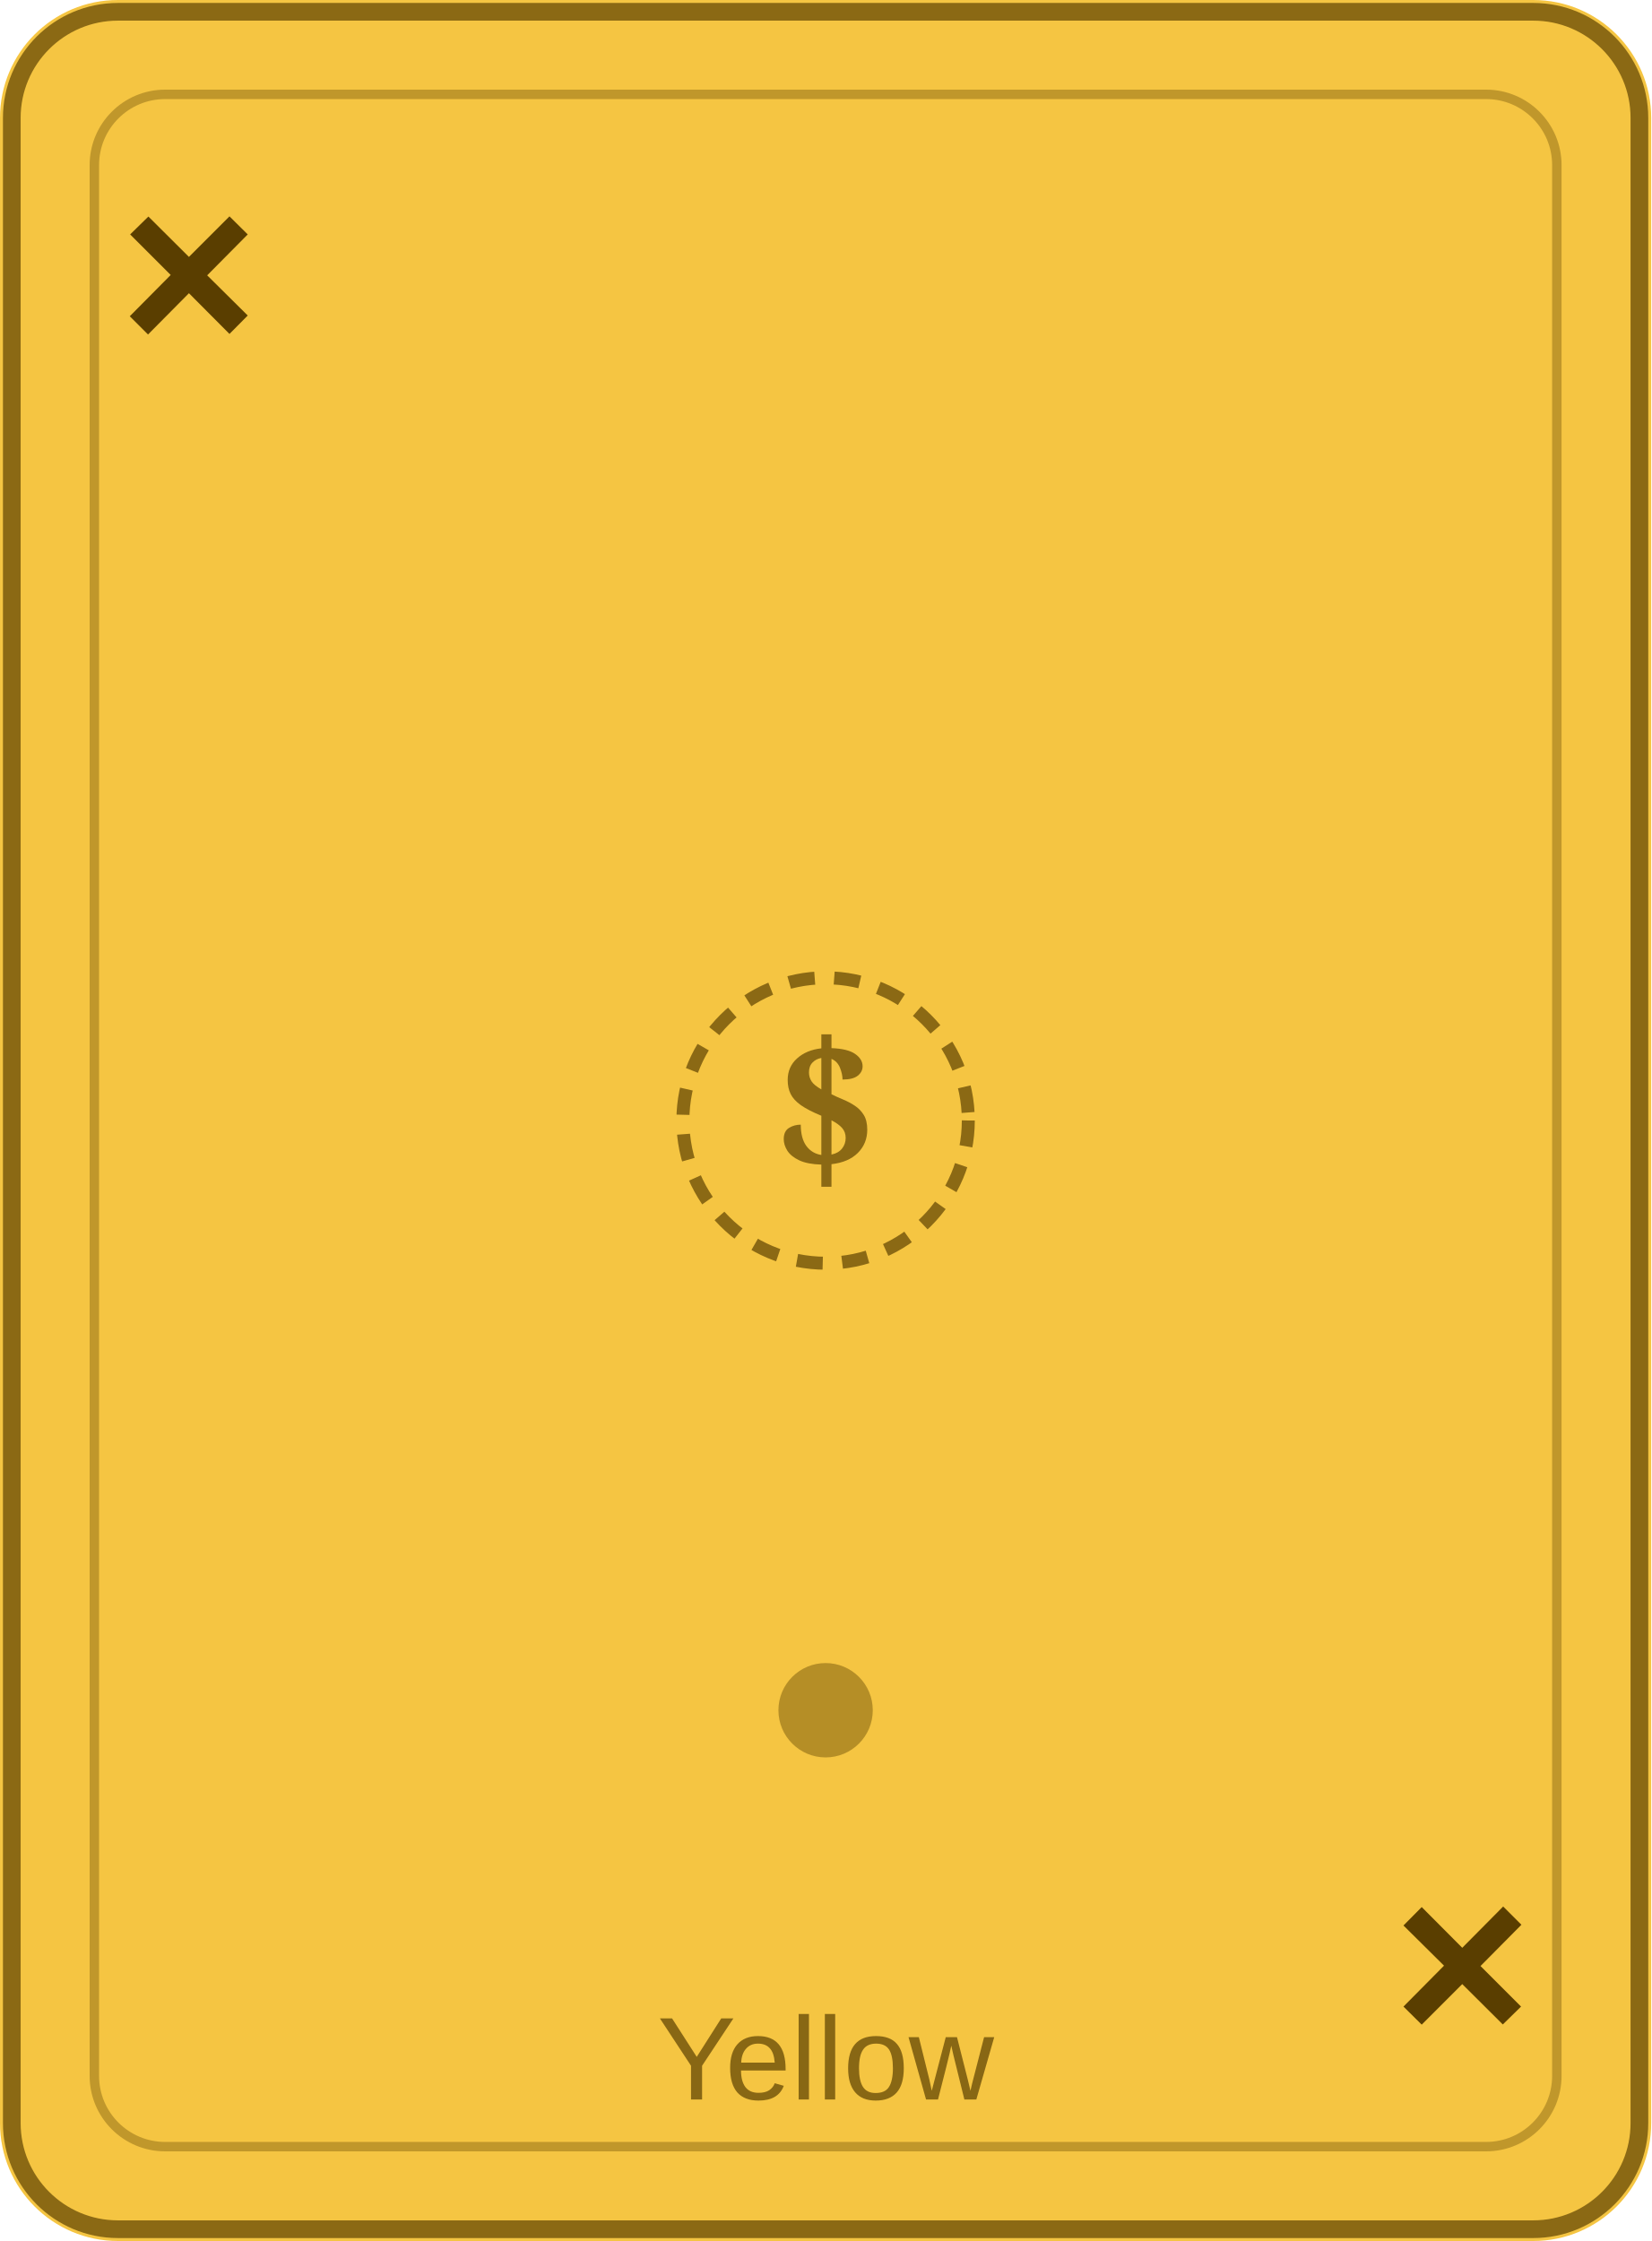
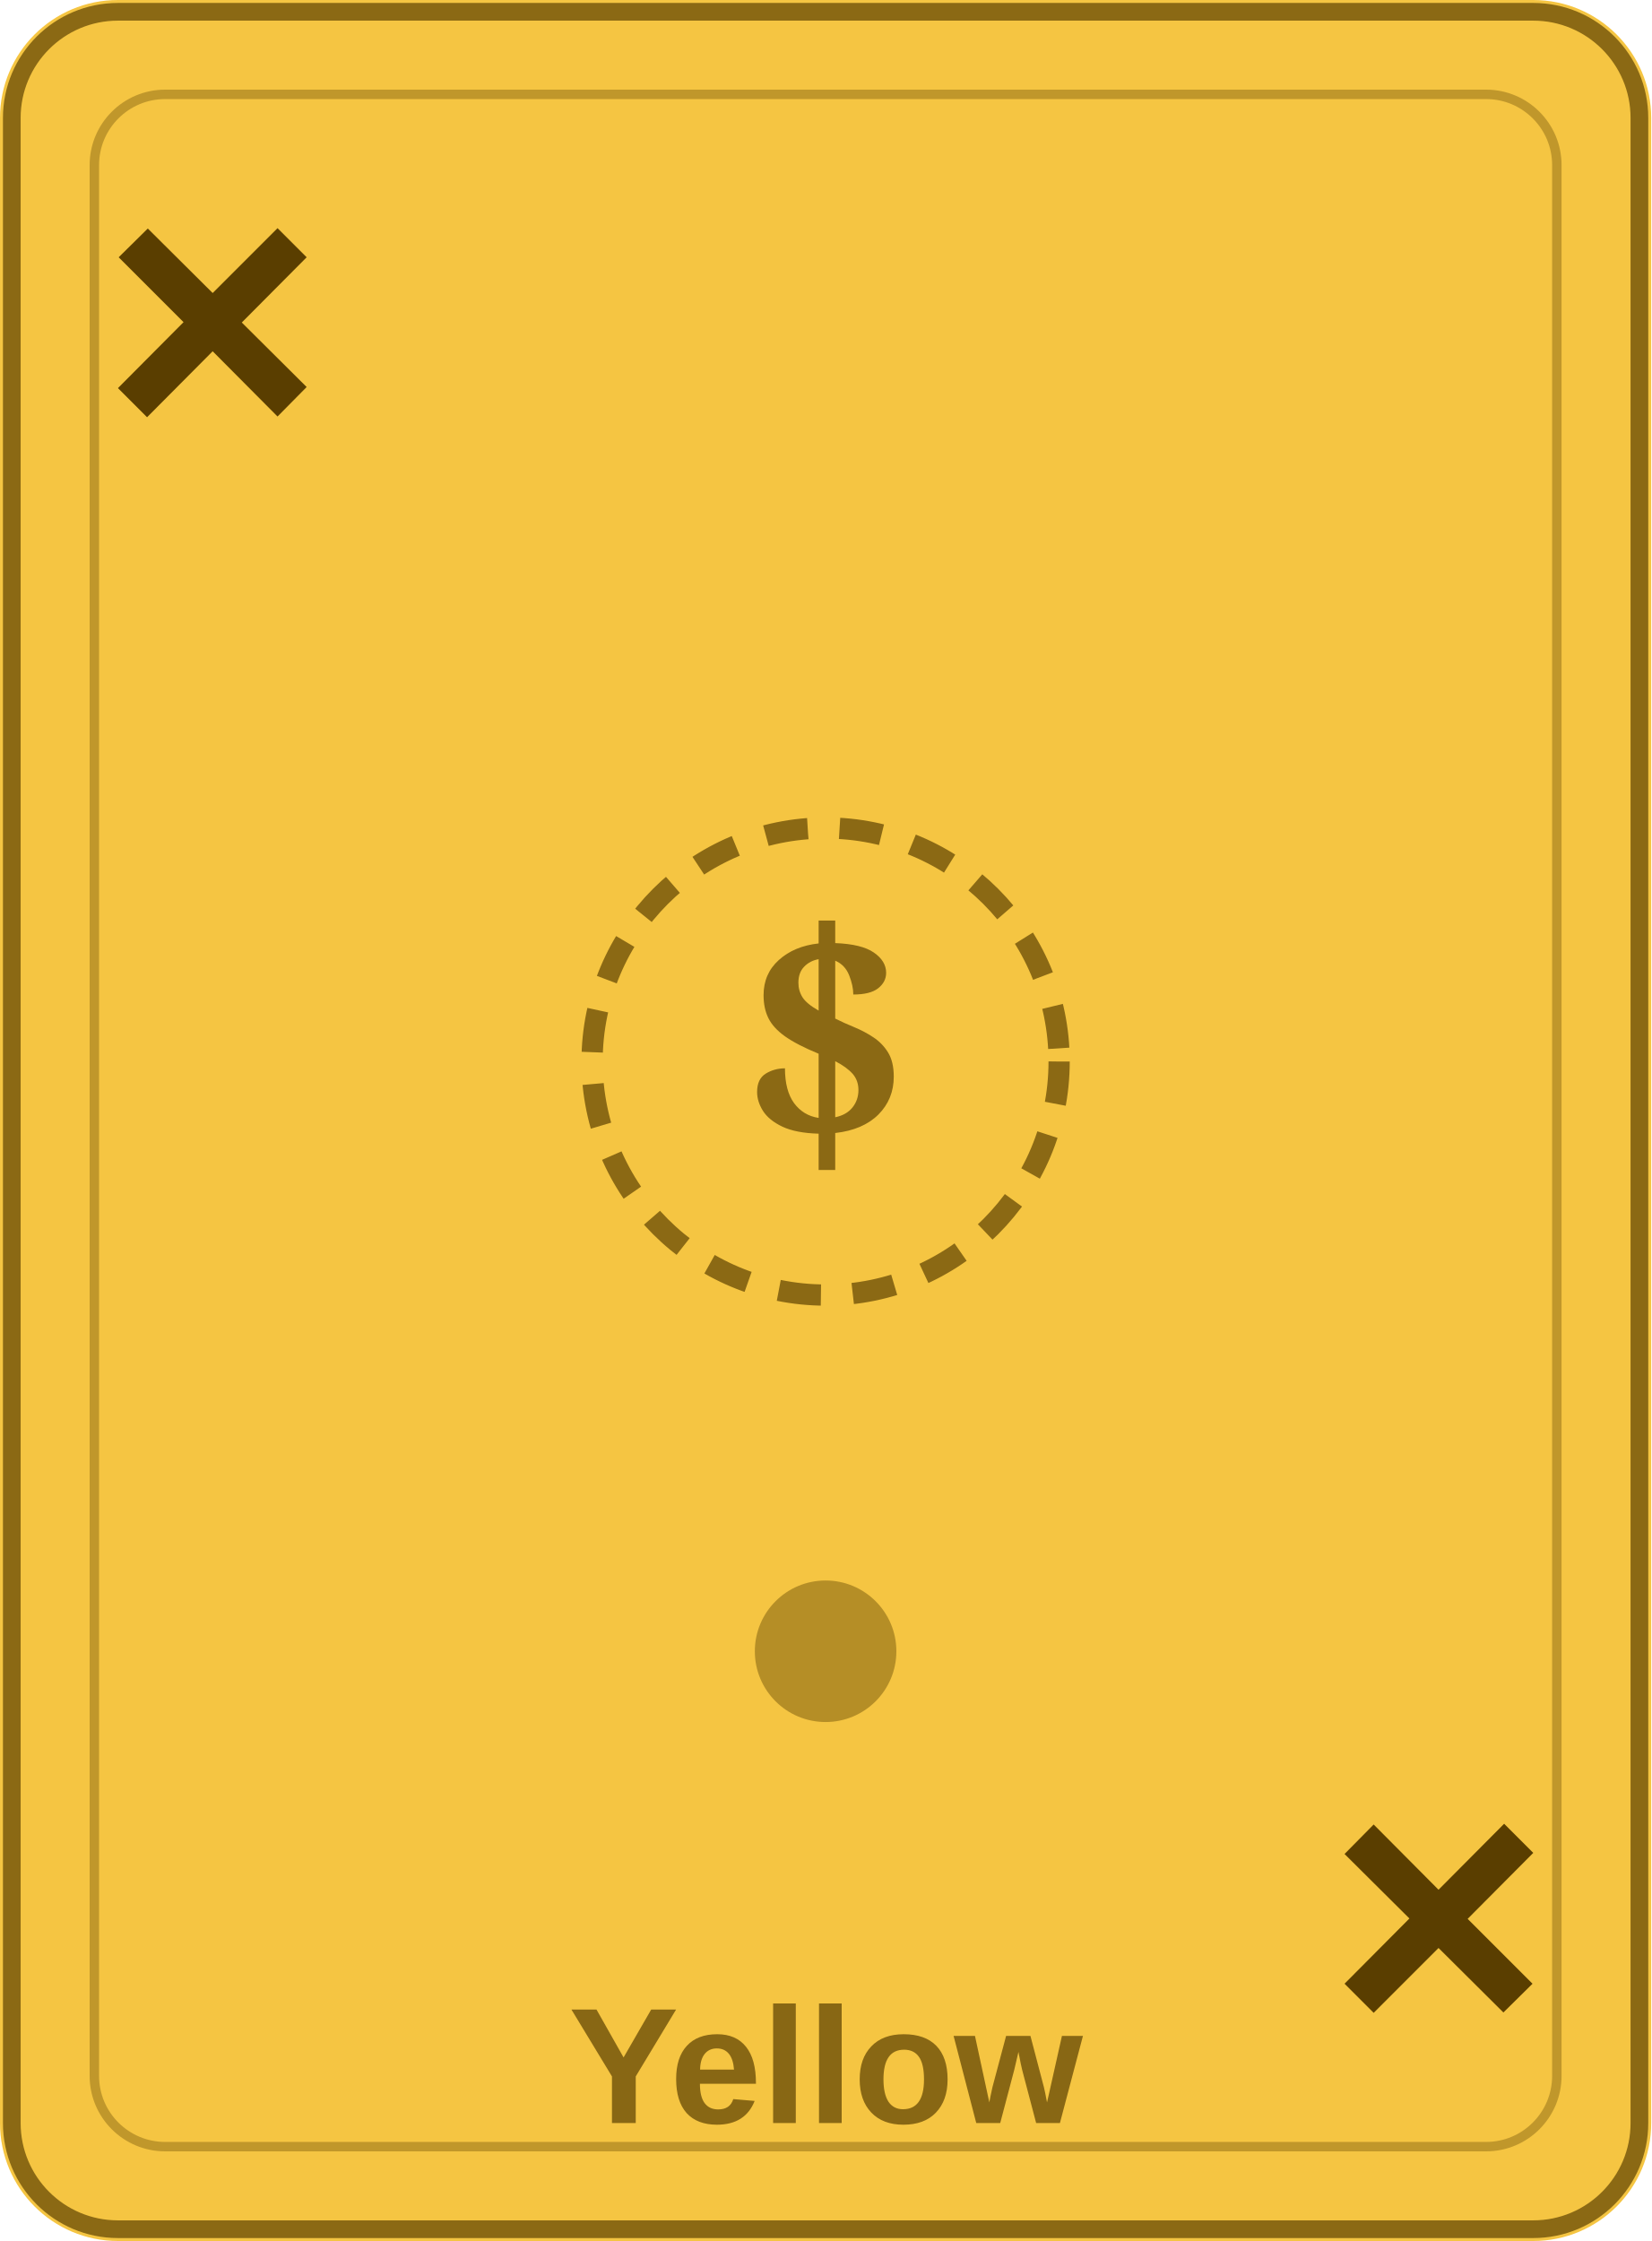
<svg xmlns="http://www.w3.org/2000/svg" width="140" height="190" viewBox="0 0 140 190">
  <rect width="140" height="190" rx="10" ry="10" fill="#f5c542" />
  <rect x="1" y="1" width="138" height="188" rx="9" ry="9" fill="none" stroke="#8b6914" stroke-width="1.5" />
  <rect x="8" y="8" width="124" height="174" rx="6" ry="6" fill="none" stroke="#8b6914" stroke-width="0.8" opacity="0.5" />
-   <text x="16" y="30" font-family="Arial, sans-serif" font-size="20" font-weight="bold" text-anchor="middle" fill="#5a3e00">×</text>
-   <text x="124" y="176" font-family="Arial, sans-serif" font-size="20" font-weight="bold" text-anchor="middle" fill="#5a3e00" transform="rotate(180,124,168)">×</text>
-   <g transform="translate(70,95) scale(0.55)">
+   <text x="18" y="38" font-family="Arial, sans-serif" font-size="32" font-weight="bold" text-anchor="middle" fill="#5a3e00">×</text>
+   <text x="122" y="172" font-family="Arial, sans-serif" font-size="32" font-weight="bold" text-anchor="middle" fill="#5a3e00" transform="rotate(180,122,162)">×</text>
+   <g transform="translate(70,90) scale(0.9)">
    <circle cx="0" cy="0" r="22" fill="none" stroke="#8b6914" stroke-width="2" stroke-dasharray="4,3" />
    <text x="0" y="8" font-family="serif" font-size="28" font-weight="bold" text-anchor="middle" fill="#8b6914">$</text>
  </g>
-   <circle cx="70" cy="145" r="4" fill="#8b6914" opacity="0.6" />
-   <text x="70" y="178" font-family="Arial, sans-serif" font-size="10" text-anchor="middle" fill="#5a3e00" opacity="0.7">Yellow</text>
+   <circle cx="70" cy="140" r="6" fill="#8b6914" opacity="0.6" />
+   <text x="70" y="180" font-family="Arial, sans-serif" font-size="14" font-weight="bold" text-anchor="middle" fill="#5a3e00" opacity="0.7">Yellow</text>
</svg>
